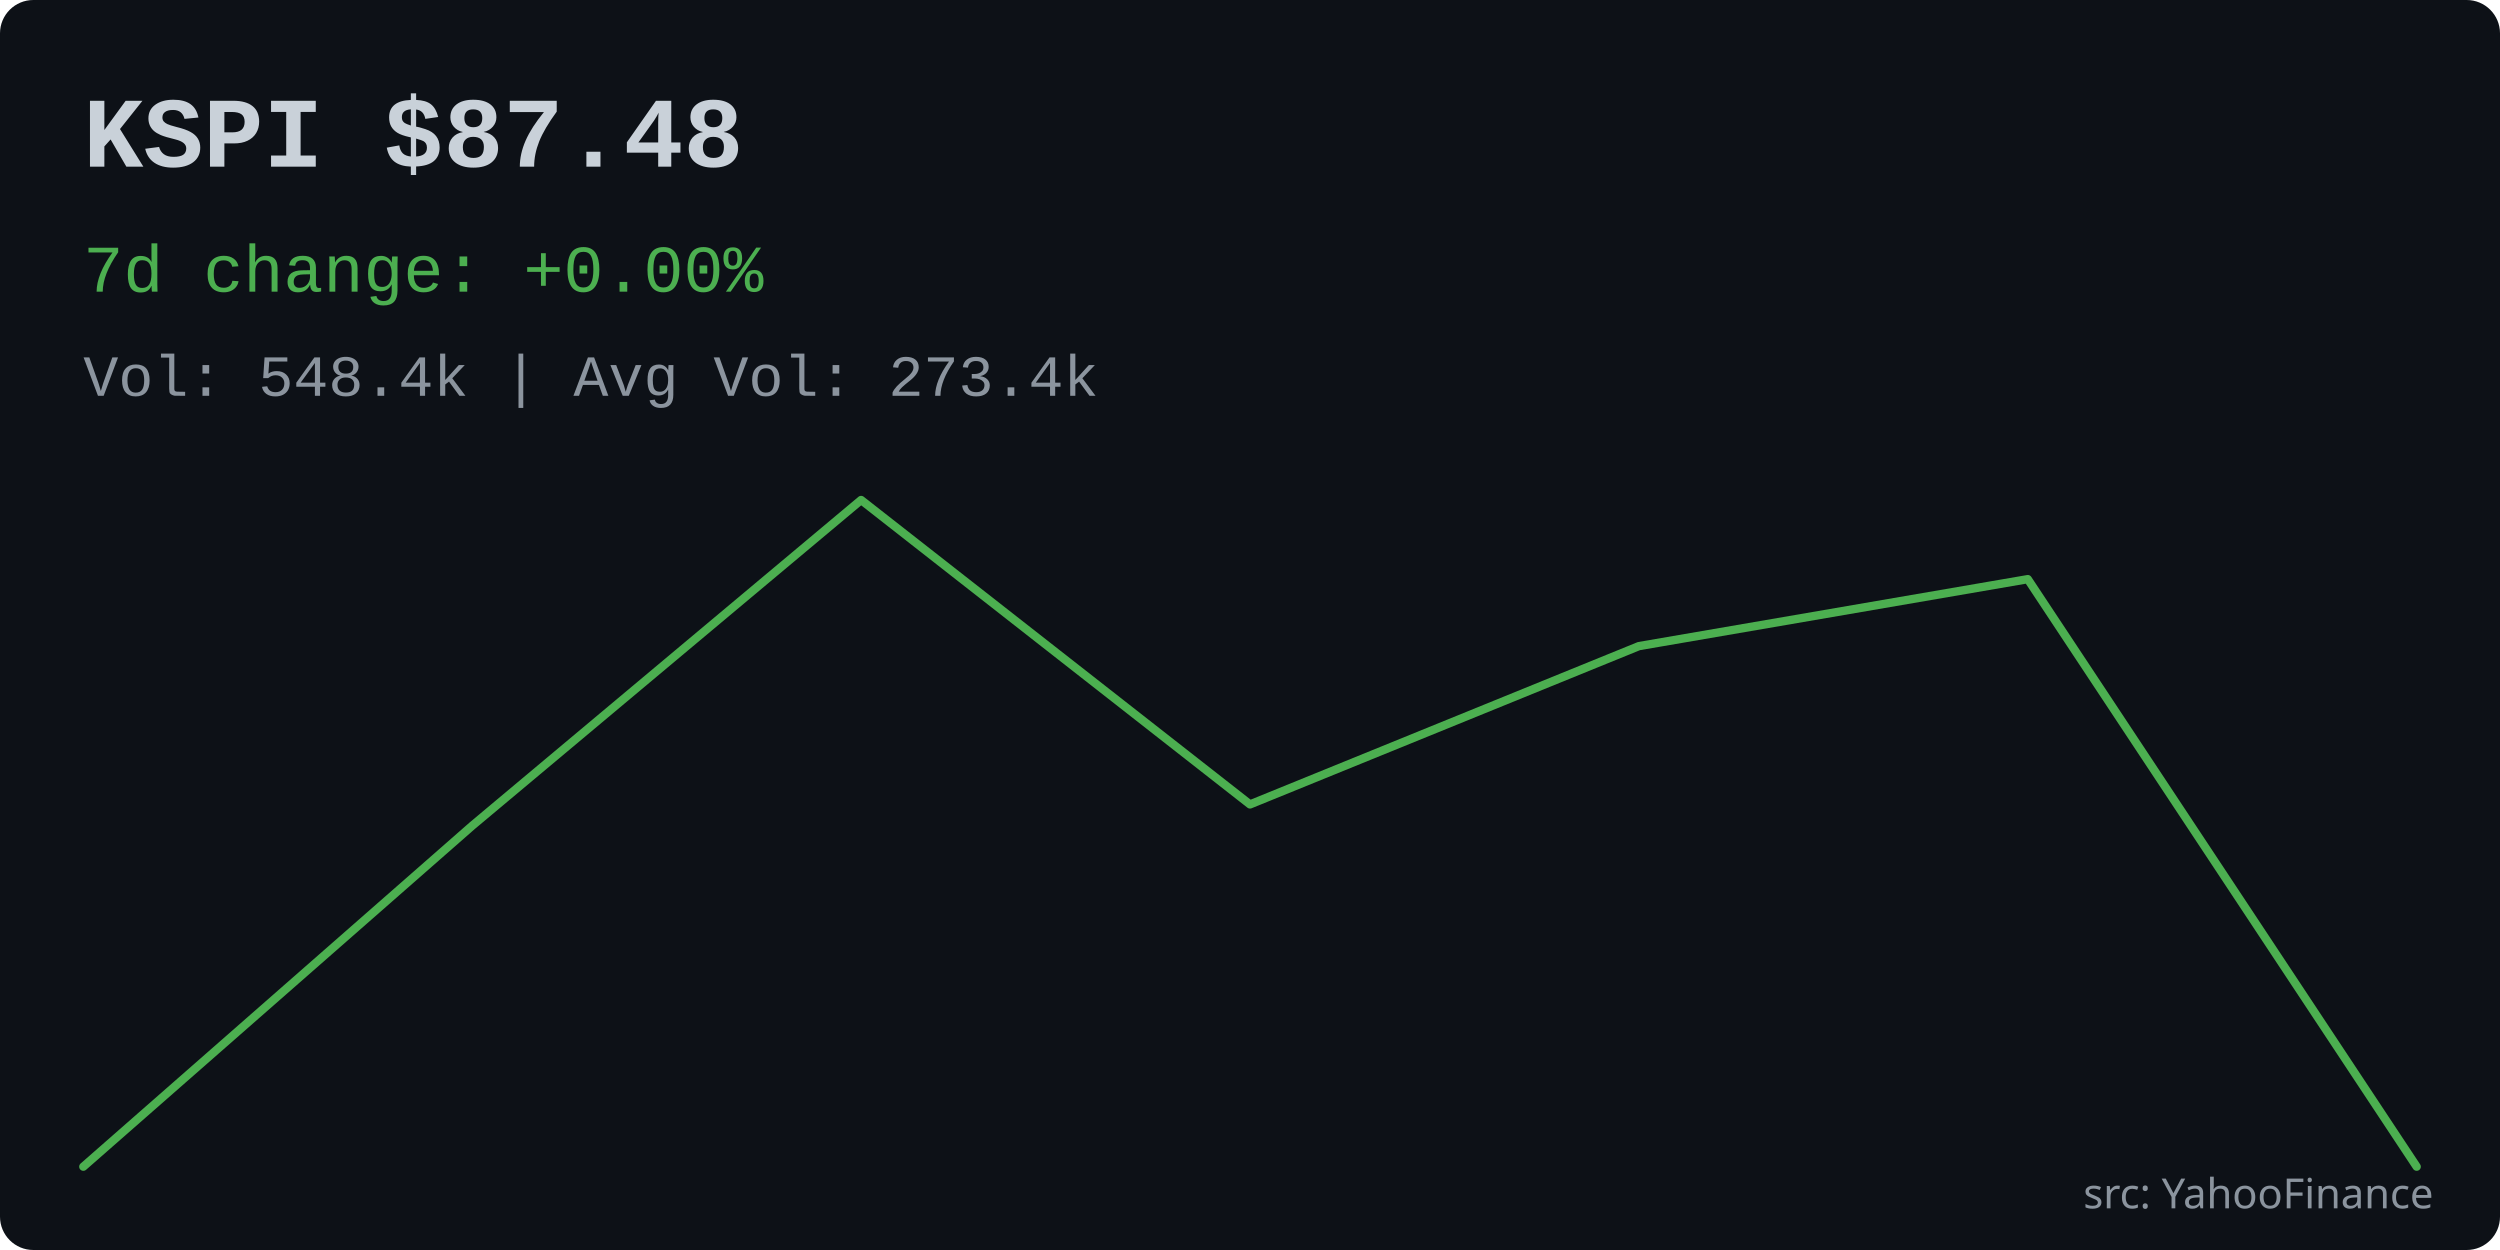
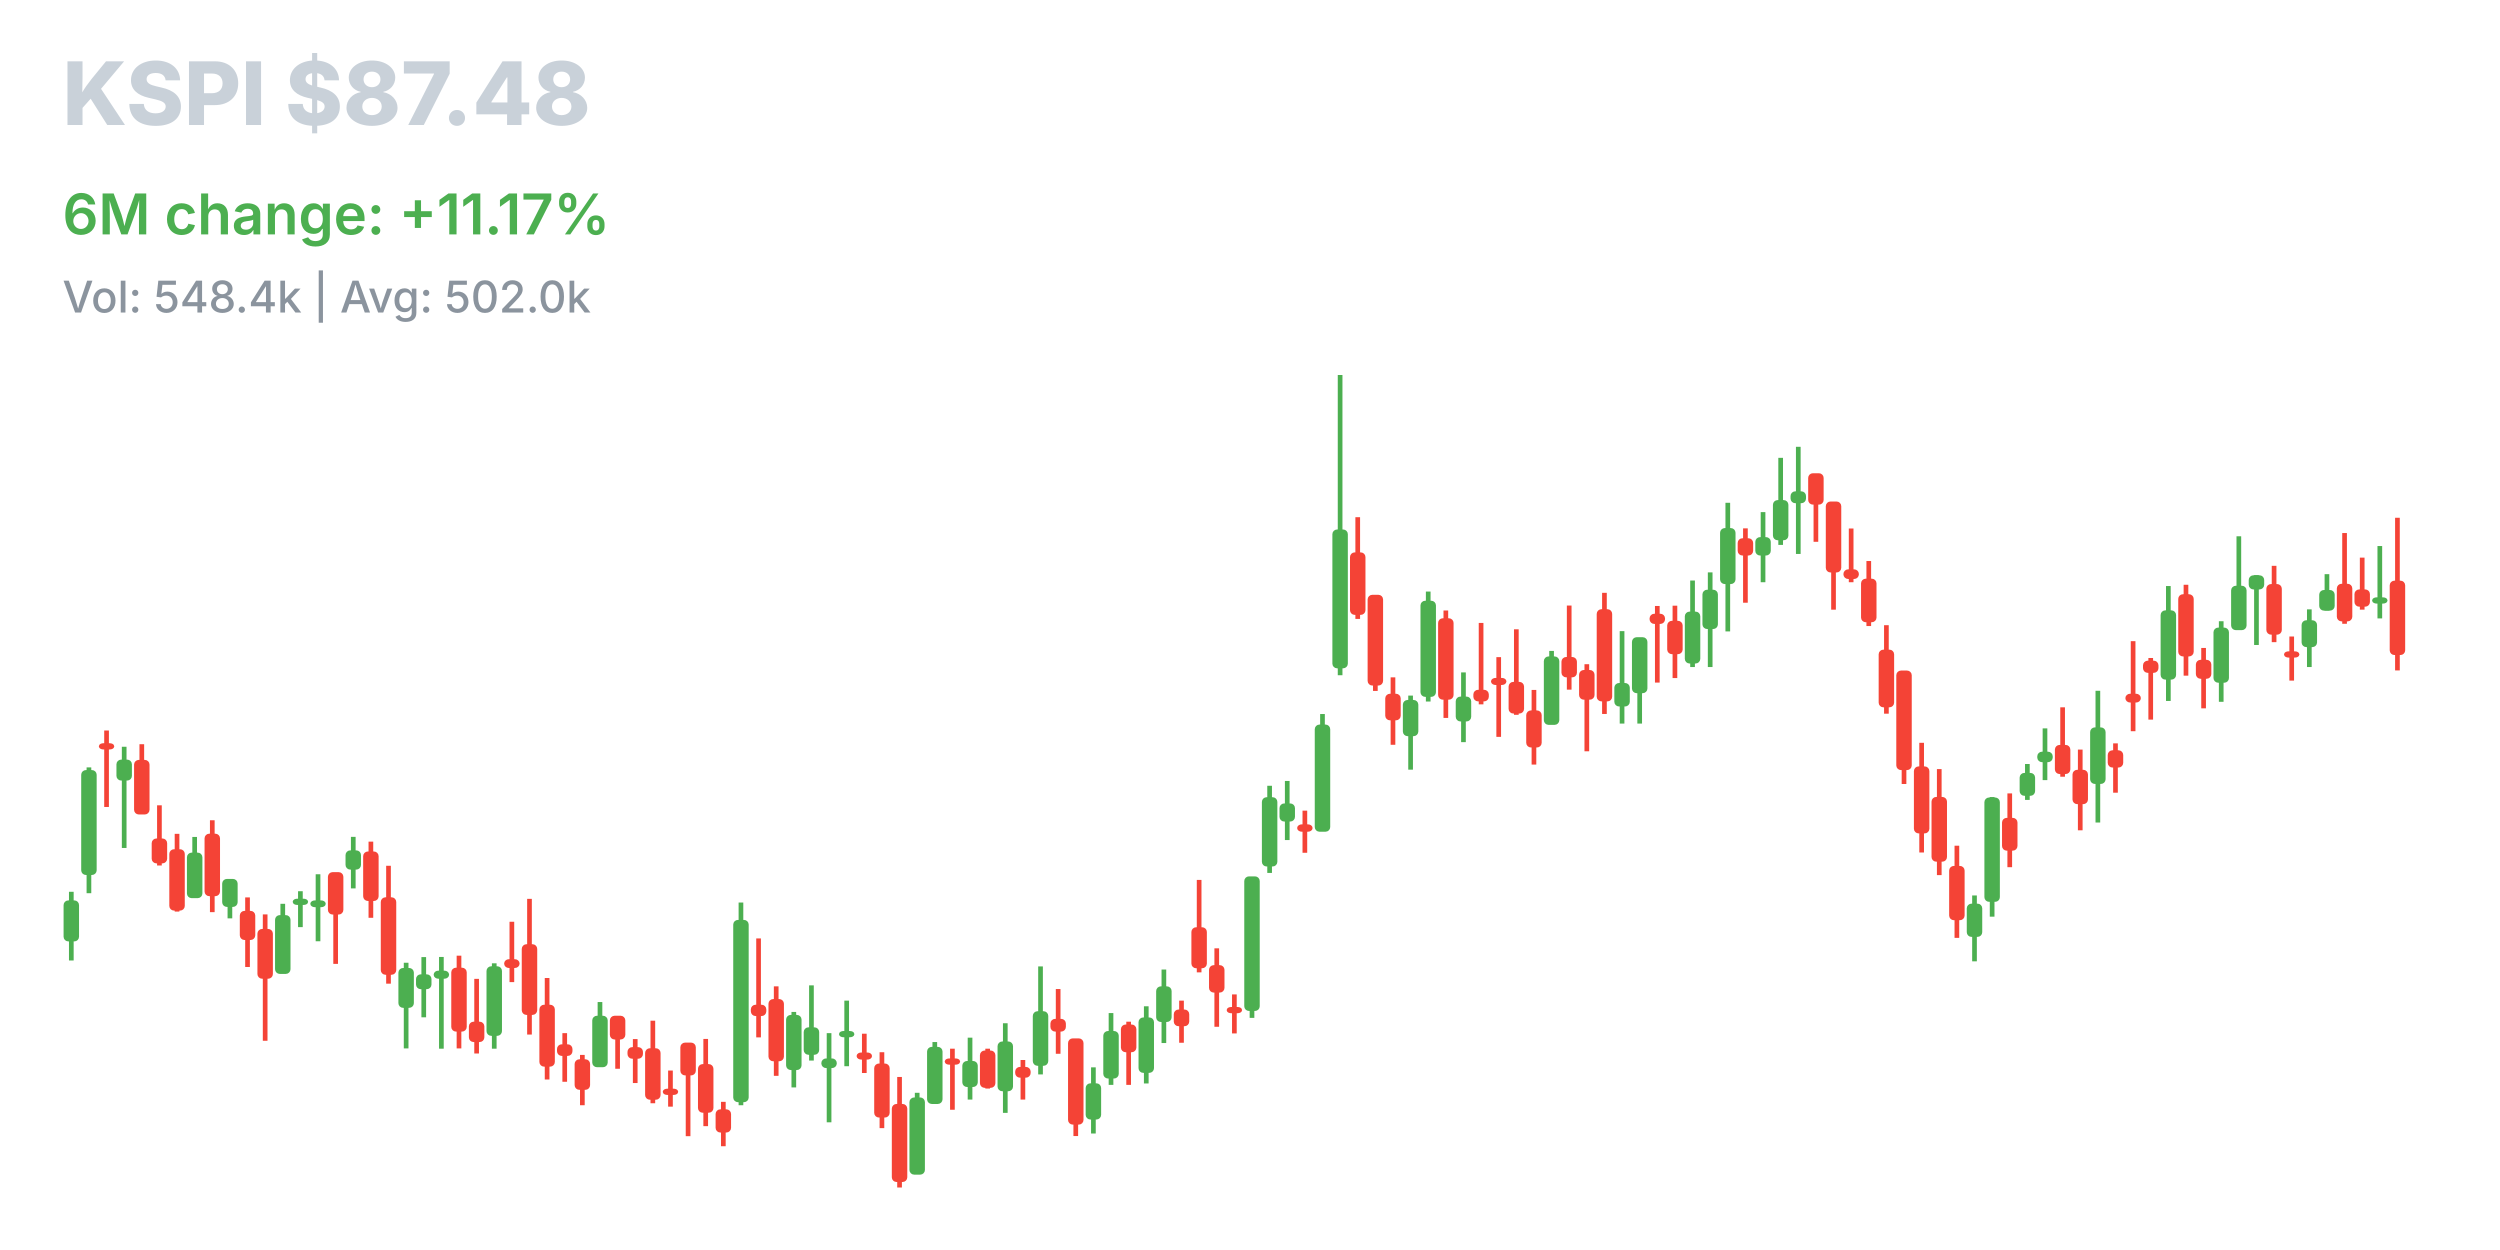
- <svg xmlns="http://www.w3.org/2000/svg" width="600" height="300" viewBox="0 0 600 300">
-   <rect width="600" height="300" fill="#0d1117" rx="8" />
-   <path d="M 20,280 L 113.333,198.174 L 206.667,120 L 300,193.06 L 393.333,155.068 L 486.667,138.995 L 580,280" fill="none" stroke="#4caf50" stroke-width="2" stroke-linecap="round" stroke-linejoin="round" />
-   <g fill="#c9d1d9" font-family="Courier New, monospace">
-     <text x="20" y="40" font-size="24" font-weight="bold">KSPI  $87.48</text>
-     <text x="20" y="70" font-size="16" fill="#4caf50">7d change: +0.00%</text>
-     <text x="20" y="95" font-size="14" fill="#8b949e">Vol: 548.4k | Avg Vol: 273.4k</text>
+ <svg xmlns="http://www.w3.org/2000/svg" width="800" height="400" viewBox="0 0 800 400">
+   <line x1="22.82" y1="285.372" x2="22.82" y2="307.356" stroke="#4caf50" stroke-width="1.5" />
+   <rect x="20.846" y="288.629" width="3.947" height="12.123" fill="#4caf50" stroke="#4caf50" stroke-width="1" rx="1" />
+   <line x1="28.459" y1="245.567" x2="28.459" y2="285.825" stroke="#4caf50" stroke-width="1.5" />
+   <rect x="26.485" y="246.924" width="3.947" height="32.568" fill="#4caf50" stroke="#4caf50" stroke-width="1" rx="1" />
+   <line x1="34.098" y1="233.761" x2="34.098" y2="258.232" stroke="#f44336" stroke-width="1.5" />
+   <rect x="32.124" y="238.33" width="3.947" height="1" fill="#f44336" stroke="#f44336" stroke-width="1" rx="1" />
+   <line x1="39.737" y1="238.963" x2="39.737" y2="271.35" stroke="#4caf50" stroke-width="1.5" />
+   <rect x="37.763" y="243.577" width="3.947" height="5.699" fill="#4caf50" stroke="#4caf50" stroke-width="1" rx="1" />
+   <line x1="45.376" y1="238.149" x2="45.376" y2="260.132" stroke="#f44336" stroke-width="1.5" />
+   <rect x="43.402" y="243.667" width="3.947" height="16.465" fill="#f44336" stroke="#f44336" stroke-width="1" rx="1" />
+   <line x1="51.015" y1="257.699" x2="51.015" y2="276.959" stroke="#f44336" stroke-width="1.5" />
+   <rect x="49.041" y="268.817" width="3.947" height="6.966" fill="#f44336" stroke="#f44336" stroke-width="1" rx="1" />
+   <line x1="56.654" y1="266.827" x2="56.654" y2="291.705" stroke="#f44336" stroke-width="1.5" />
+   <rect x="54.68" y="272.255" width="3.947" height="18.636" fill="#f44336" stroke="#f44336" stroke-width="1" rx="1" />
+   <line x1="62.293" y1="267.822" x2="62.293" y2="286.91" stroke="#4caf50" stroke-width="1.5" />
+   <rect x="60.32" y="273.34" width="3.947" height="13.57" fill="#4caf50" stroke="#4caf50" stroke-width="1" rx="1" />
+   <line x1="67.932" y1="262.484" x2="67.932" y2="291.886" stroke="#f44336" stroke-width="1.5" />
+   <rect x="65.959" y="267.279" width="3.947" height="18.998" fill="#f44336" stroke="#f44336" stroke-width="1" rx="1" />
+   <line x1="73.571" y1="281.573" x2="73.571" y2="293.876" stroke="#4caf50" stroke-width="1.5" />
+   <rect x="71.598" y="281.754" width="3.947" height="7.961" fill="#4caf50" stroke="#4caf50" stroke-width="1" rx="1" />
+   <line x1="79.211" y1="287.173" x2="79.211" y2="309.436" stroke="#f44336" stroke-width="1.5" />
+   <rect x="77.237" y="291.976" width="3.947" height="8.323" fill="#f44336" stroke="#f44336" stroke-width="1" rx="1" />
+   <line x1="84.85" y1="292.61" x2="84.85" y2="333.048" stroke="#f44336" stroke-width="1.5" />
+   <rect x="82.876" y="297.766" width="3.947" height="14.927" fill="#f44336" stroke="#f44336" stroke-width="1" rx="1" />
+   <line x1="90.489" y1="289.217" x2="90.489" y2="311.155" stroke="#4caf50" stroke-width="1.5" />
+   <rect x="88.515" y="293.333" width="3.947" height="17.822" fill="#4caf50" stroke="#4caf50" stroke-width="1" rx="1" />
+   <line x1="96.128" y1="285.191" x2="96.128" y2="296.681" stroke="#4caf50" stroke-width="1.5" />
+   <rect x="94.154" y="288.086" width="3.947" height="1" fill="#4caf50" stroke="#4caf50" stroke-width="1" rx="1" />
+   <line x1="101.767" y1="279.763" x2="101.767" y2="301.204" stroke="#4caf50" stroke-width="1.5" />
+   <rect x="99.793" y="288.629" width="3.947" height="1.176" fill="#4caf50" stroke="#4caf50" stroke-width="1" rx="1" />
+   <line x1="107.406" y1="279.582" x2="107.406" y2="308.441" stroke="#f44336" stroke-width="1.5" />
+   <rect x="105.432" y="279.582" width="3.947" height="12.575" fill="#f44336" stroke="#f44336" stroke-width="1" rx="1" />
+   <line x1="113.045" y1="267.795" x2="113.045" y2="284.287" stroke="#4caf50" stroke-width="1.5" />
+   <rect x="111.071" y="272.617" width="3.947" height="5.157" fill="#4caf50" stroke="#4caf50" stroke-width="1" rx="1" />
+   <line x1="118.684" y1="269.324" x2="118.684" y2="293.695" stroke="#f44336" stroke-width="1.5" />
+   <rect x="116.711" y="272.978" width="3.947" height="14.836" fill="#f44336" stroke="#f44336" stroke-width="1" rx="1" />
+   <line x1="124.323" y1="277.049" x2="124.323" y2="314.774" stroke="#f44336" stroke-width="1.5" />
+   <rect x="122.35" y="287.634" width="3.947" height="23.793" fill="#f44336" stroke="#f44336" stroke-width="1" rx="1" />
+   <line x1="129.962" y1="308.079" x2="129.962" y2="335.491" stroke="#4caf50" stroke-width="1.5" />
+   <rect x="127.989" y="310.25" width="3.947" height="11.761" fill="#4caf50" stroke="#4caf50" stroke-width="1" rx="1" />
+   <line x1="135.602" y1="306.27" x2="135.602" y2="325.539" stroke="#4caf50" stroke-width="1.5" />
+   <rect x="133.628" y="312.286" width="3.947" height="3.754" fill="#4caf50" stroke="#4caf50" stroke-width="1" rx="1" />
+   <line x1="141.241" y1="306.225" x2="141.241" y2="335.581" stroke="#4caf50" stroke-width="1.5" />
+   <rect x="139.267" y="311.11" width="3.947" height="1.583" fill="#4caf50" stroke="#4caf50" stroke-width="1" rx="1" />
+   <line x1="146.88" y1="305.818" x2="146.88" y2="335.491" stroke="#f44336" stroke-width="1.5" />
+   <rect x="144.906" y="310.16" width="3.947" height="19.45" fill="#f44336" stroke="#f44336" stroke-width="1" rx="1" />
+   <line x1="152.519" y1="313.236" x2="152.519" y2="337.119" stroke="#f44336" stroke-width="1.5" />
+   <rect x="150.545" y="327.439" width="3.947" height="5.518" fill="#f44336" stroke="#f44336" stroke-width="1" rx="1" />
+   <line x1="158.158" y1="308.26" x2="158.158" y2="335.581" stroke="#4caf50" stroke-width="1.5" />
+   <rect x="156.184" y="309.708" width="3.947" height="21.26" fill="#4caf50" stroke="#4caf50" stroke-width="1" rx="1" />
+   <line x1="163.797" y1="294.962" x2="163.797" y2="314.276" stroke="#f44336" stroke-width="1.5" />
+   <rect x="161.823" y="307.446" width="3.947" height="1.809" fill="#f44336" stroke="#f44336" stroke-width="1" rx="1" />
+   <line x1="169.436" y1="287.634" x2="169.436" y2="331.058" stroke="#f44336" stroke-width="1.5" />
+   <rect x="167.462" y="302.651" width="3.947" height="21.621" fill="#f44336" stroke="#f44336" stroke-width="1" rx="1" />
+   <line x1="175.075" y1="312.964" x2="175.075" y2="345.442" stroke="#f44336" stroke-width="1.5" />
+   <rect x="173.102" y="322.011" width="3.947" height="18.817" fill="#f44336" stroke="#f44336" stroke-width="1" rx="1" />
+   <line x1="180.714" y1="330.605" x2="180.714" y2="346.166" stroke="#f44336" stroke-width="1.5" />
+   <rect x="178.741" y="334.676" width="3.947" height="2.714" fill="#f44336" stroke="#f44336" stroke-width="1" rx="1" />
+   <line x1="186.353" y1="337.571" x2="186.353" y2="353.674" stroke="#f44336" stroke-width="1.5" />
+   <rect x="184.38" y="339.471" width="3.947" height="8.775" fill="#f44336" stroke="#f44336" stroke-width="1" rx="1" />
+   <line x1="191.992" y1="320.654" x2="191.992" y2="341.009" stroke="#4caf50" stroke-width="1.5" />
+   <rect x="190.019" y="325.539" width="3.947" height="15.47" fill="#4caf50" stroke="#4caf50" stroke-width="1" rx="1" />
+   <line x1="197.632" y1="325.358" x2="197.632" y2="342.004" stroke="#f44336" stroke-width="1.5" />
+   <rect x="195.658" y="325.539" width="3.947" height="6.604" fill="#f44336" stroke="#f44336" stroke-width="1" rx="1" />
+   <line x1="203.271" y1="332.505" x2="203.271" y2="346.573" stroke="#f44336" stroke-width="1.5" />
+   <rect x="201.297" y="335.581" width="3.947" height="2.714" fill="#f44336" stroke="#f44336" stroke-width="1" rx="1" />
+   <line x1="208.91" y1="326.625" x2="208.91" y2="353.041" stroke="#f44336" stroke-width="1.5" />
+   <rect x="206.936" y="335.943" width="3.947" height="15.47" fill="#f44336" stroke="#f44336" stroke-width="1" rx="1" />
+   <line x1="214.549" y1="342.574" x2="214.549" y2="354.127" stroke="#f44336" stroke-width="1.5" />
+   <rect x="212.575" y="348.88" width="3.947" height="1" fill="#f44336" stroke="#f44336" stroke-width="1" rx="1" />
+   <line x1="220.188" y1="334.134" x2="220.188" y2="363.58" stroke="#f44336" stroke-width="1.5" />
+   <rect x="218.214" y="334.134" width="3.947" height="9.499" fill="#f44336" stroke="#f44336" stroke-width="1" rx="1" />
+   <line x1="225.827" y1="332.46" x2="225.827" y2="360.369" stroke="#f44336" stroke-width="1.5" />
+   <rect x="223.853" y="341.009" width="3.947" height="14.565" fill="#f44336" stroke="#f44336" stroke-width="1" rx="1" />
+   <line x1="231.466" y1="352.589" x2="231.466" y2="366.792" stroke="#f44336" stroke-width="1.5" />
+   <rect x="229.492" y="355.484" width="3.947" height="6.423" fill="#f44336" stroke="#f44336" stroke-width="1" rx="1" />
+   <line x1="237.105" y1="288.81" x2="237.105" y2="353.674" stroke="#4caf50" stroke-width="1.5" />
+   <rect x="235.132" y="294.871" width="3.947" height="57.328" fill="#4caf50" stroke="#4caf50" stroke-width="1" rx="1" />
+   <line x1="242.744" y1="300.299" x2="242.744" y2="331.962" stroke="#f44336" stroke-width="1.5" />
+   <rect x="240.771" y="322.011" width="3.947" height="2.624" fill="#f44336" stroke="#f44336" stroke-width="1" rx="1" />
+   <line x1="248.383" y1="315.633" x2="248.383" y2="344.266" stroke="#f44336" stroke-width="1.5" />
+   <rect x="246.41" y="320.202" width="3.947" height="18.907" fill="#f44336" stroke="#f44336" stroke-width="1" rx="1" />
+   <line x1="254.023" y1="323.82" x2="254.023" y2="347.975" stroke="#4caf50" stroke-width="1.5" />
+   <rect x="252.049" y="325.268" width="3.947" height="16.646" fill="#4caf50" stroke="#4caf50" stroke-width="1" rx="1" />
+   <line x1="259.662" y1="315.317" x2="259.662" y2="339.381" stroke="#4caf50" stroke-width="1.5" />
+   <rect x="257.688" y="329.248" width="3.947" height="7.78" fill="#4caf50" stroke="#4caf50" stroke-width="1" rx="1" />
+   <line x1="265.301" y1="330.605" x2="265.301" y2="359.138" stroke="#4caf50" stroke-width="1.5" />
+   <rect x="263.327" y="339.2" width="3.947" height="2.081" fill="#4caf50" stroke="#4caf50" stroke-width="1" rx="1" />
+   <line x1="270.94" y1="320.202" x2="270.94" y2="341.19" stroke="#4caf50" stroke-width="1.5" />
+   <rect x="268.966" y="330.424" width="3.947" height="1" fill="#4caf50" stroke="#4caf50" stroke-width="1" rx="1" />
+   <line x1="276.579" y1="330.786" x2="276.579" y2="343.361" stroke="#f44336" stroke-width="1.5" />
+   <rect x="274.605" y="337.3" width="3.947" height="1.267" fill="#f44336" stroke="#f44336" stroke-width="1" rx="1" />
+   <line x1="282.218" y1="336.712" x2="282.218" y2="361.002" stroke="#f44336" stroke-width="1.5" />
+   <rect x="280.244" y="340.828" width="3.947" height="16.284" fill="#f44336" stroke="#f44336" stroke-width="1" rx="1" />
+   <line x1="287.857" y1="344.628" x2="287.857" y2="380" stroke="#f44336" stroke-width="1.5" />
+   <rect x="285.883" y="353.765" width="3.947" height="23.974" fill="#f44336" stroke="#f44336" stroke-width="1" rx="1" />
+   <line x1="293.496" y1="349.694" x2="293.496" y2="375.386" stroke="#4caf50" stroke-width="1.5" />
+   <rect x="291.523" y="351.684" width="3.947" height="23.702" fill="#4caf50" stroke="#4caf50" stroke-width="1" rx="1" />
+   <line x1="299.135" y1="333.455" x2="299.135" y2="352.77" stroke="#4caf50" stroke-width="1.5" />
+   <rect x="297.162" y="335.491" width="3.947" height="17.279" fill="#4caf50" stroke="#4caf50" stroke-width="1" rx="1" />
+   <line x1="304.774" y1="335.581" x2="304.774" y2="355.122" stroke="#f44336" stroke-width="1.5" />
+   <rect x="302.801" y="339.2" width="3.947" height="1" fill="#f44336" stroke="#f44336" stroke-width="1" rx="1" />
+   <line x1="310.414" y1="332.053" x2="310.414" y2="351.865" stroke="#4caf50" stroke-width="1.5" />
+   <rect x="308.44" y="340.014" width="3.947" height="7.328" fill="#4caf50" stroke="#4caf50" stroke-width="1" rx="1" />
+   <line x1="316.053" y1="335.581" x2="316.053" y2="348.337" stroke="#f44336" stroke-width="1.5" />
+   <rect x="314.079" y="336.667" width="3.947" height="10.946" fill="#f44336" stroke="#f44336" stroke-width="1" rx="1" />
+   <line x1="321.692" y1="327.439" x2="321.692" y2="356.117" stroke="#4caf50" stroke-width="1.5" />
+   <rect x="319.718" y="333.772" width="3.947" height="14.927" fill="#4caf50" stroke="#4caf50" stroke-width="1" rx="1" />
+   <line x1="327.331" y1="339.2" x2="327.331" y2="351.865" stroke="#f44336" stroke-width="1.5" />
+   <rect x="325.357" y="341.914" width="3.947" height="2.443" fill="#f44336" stroke="#f44336" stroke-width="1" rx="1" />
+   <line x1="332.97" y1="309.255" x2="332.97" y2="343.814" stroke="#4caf50" stroke-width="1.5" />
+   <rect x="330.996" y="324.092" width="3.947" height="16.465" fill="#4caf50" stroke="#4caf50" stroke-width="1" rx="1" />
+   <line x1="338.609" y1="316.493" x2="338.609" y2="337.209" stroke="#f44336" stroke-width="1.5" />
+   <rect x="336.635" y="326.534" width="3.947" height="3.076" fill="#f44336" stroke="#f44336" stroke-width="1" rx="1" />
+   <line x1="344.248" y1="332.777" x2="344.248" y2="363.535" stroke="#f44336" stroke-width="1.5" />
+   <rect x="342.274" y="332.777" width="3.947" height="26.597" fill="#f44336" stroke="#f44336" stroke-width="1" rx="1" />
+   <line x1="349.887" y1="341.552" x2="349.887" y2="362.721" stroke="#4caf50" stroke-width="1.5" />
+   <rect x="347.914" y="347.161" width="3.947" height="10.585" fill="#4caf50" stroke="#4caf50" stroke-width="1" rx="1" />
+   <line x1="355.526" y1="324.182" x2="355.526" y2="347.161" stroke="#4caf50" stroke-width="1.5" />
+   <rect x="353.553" y="330.424" width="3.947" height="14.203" fill="#4caf50" stroke="#4caf50" stroke-width="1" rx="1" />
+   <line x1="361.165" y1="326.942" x2="361.165" y2="347.161" stroke="#f44336" stroke-width="1.5" />
+   <rect x="359.192" y="328.344" width="3.947" height="7.871" fill="#f44336" stroke="#f44336" stroke-width="1" rx="1" />
+   <line x1="366.805" y1="322.011" x2="366.805" y2="346.708" stroke="#4caf50" stroke-width="1.5" />
+   <rect x="364.831" y="326.082" width="3.947" height="16.736" fill="#4caf50" stroke="#4caf50" stroke-width="1" rx="1" />
+   <line x1="372.444" y1="310.25" x2="372.444" y2="333.772" stroke="#4caf50" stroke-width="1.5" />
+   <rect x="370.47" y="316.131" width="3.947" height="10.404" fill="#4caf50" stroke="#4caf50" stroke-width="1" rx="1" />
+   <line x1="378.083" y1="320.202" x2="378.083" y2="333.681" stroke="#f44336" stroke-width="1.5" />
+   <rect x="376.109" y="323.549" width="3.947" height="4.342" fill="#f44336" stroke="#f44336" stroke-width="1" rx="1" />
+   <line x1="383.722" y1="281.573" x2="383.722" y2="311.155" stroke="#f44336" stroke-width="1.5" />
+   <rect x="381.748" y="297.223" width="3.947" height="12.122" fill="#f44336" stroke="#f44336" stroke-width="1" rx="1" />
+   <line x1="389.361" y1="303.466" x2="389.361" y2="328.57" stroke="#f44336" stroke-width="1.5" />
+   <rect x="387.387" y="309.346" width="3.947" height="7.78" fill="#f44336" stroke="#f44336" stroke-width="1" rx="1" />
+   <line x1="395" y1="318.212" x2="395" y2="330.696" stroke="#f44336" stroke-width="1.5" />
+   <rect x="393.026" y="322.735" width="3.947" height="1" fill="#f44336" stroke="#f44336" stroke-width="1" rx="1" />
+   <line x1="400.639" y1="280.668" x2="400.639" y2="325.72" stroke="#4caf50" stroke-width="1.5" />
+   <rect x="398.665" y="280.939" width="3.947" height="42.067" fill="#4caf50" stroke="#4caf50" stroke-width="1" rx="1" />
+   <line x1="406.278" y1="251.447" x2="406.278" y2="279.338" stroke="#4caf50" stroke-width="1.5" />
+   <rect x="404.305" y="255.609" width="3.947" height="21.169" fill="#4caf50" stroke="#4caf50" stroke-width="1" rx="1" />
+   <line x1="411.917" y1="249.91" x2="411.917" y2="268.817" stroke="#4caf50" stroke-width="1.5" />
+   <rect x="409.944" y="257.599" width="3.947" height="4.795" fill="#4caf50" stroke="#4caf50" stroke-width="1" rx="1" />
+   <line x1="417.556" y1="259.408" x2="417.556" y2="272.888" stroke="#f44336" stroke-width="1.5" />
+   <rect x="415.583" y="264.294" width="3.947" height="1.357" fill="#f44336" stroke="#f44336" stroke-width="1" rx="1" />
+   <line x1="423.195" y1="228.487" x2="423.195" y2="265.651" stroke="#4caf50" stroke-width="1.5" />
+   <rect x="421.222" y="232.359" width="3.947" height="33.292" fill="#4caf50" stroke="#4caf50" stroke-width="1" rx="1" />
+   <line x1="428.835" y1="120" x2="428.835" y2="216.075" stroke="#4caf50" stroke-width="1.5" />
+   <rect x="426.861" y="169.937" width="3.947" height="43.424" fill="#4caf50" stroke="#4caf50" stroke-width="1" rx="1" />
+   <line x1="434.474" y1="165.505" x2="434.474" y2="198.054" stroke="#f44336" stroke-width="1.5" />
+   <rect x="432.5" y="177.265" width="3.947" height="18.998" fill="#f44336" stroke="#f44336" stroke-width="1" rx="1" />
+   <line x1="440.113" y1="190.835" x2="440.113" y2="221.096" stroke="#f44336" stroke-width="1.5" />
+   <rect x="438.139" y="190.835" width="3.947" height="28.045" fill="#f44336" stroke="#f44336" stroke-width="1" rx="1" />
+   <line x1="445.752" y1="216.754" x2="445.752" y2="238.33" stroke="#f44336" stroke-width="1.5" />
+   <rect x="443.778" y="222.498" width="3.947" height="7.509" fill="#f44336" stroke="#f44336" stroke-width="1" rx="1" />
+   <line x1="451.391" y1="222.589" x2="451.391" y2="246.291" stroke="#4caf50" stroke-width="1.5" />
+   <rect x="449.417" y="224.489" width="3.947" height="10.585" fill="#4caf50" stroke="#4caf50" stroke-width="1" rx="1" />
+   <line x1="457.03" y1="189.297" x2="457.03" y2="224.489" stroke="#4caf50" stroke-width="1.5" />
+   <rect x="455.056" y="192.735" width="3.947" height="29.763" fill="#4caf50" stroke="#4caf50" stroke-width="1" rx="1" />
+   <line x1="462.669" y1="195.358" x2="462.669" y2="229.736" stroke="#f44336" stroke-width="1.5" />
+   <rect x="460.695" y="198.344" width="3.947" height="25.059" fill="#f44336" stroke="#f44336" stroke-width="1" rx="1" />
+   <line x1="468.308" y1="215.171" x2="468.308" y2="237.488" stroke="#4caf50" stroke-width="1.5" />
+   <rect x="466.335" y="223.403" width="3.947" height="6.966" fill="#4caf50" stroke="#4caf50" stroke-width="1" rx="1" />
+   <line x1="473.947" y1="199.339" x2="473.947" y2="225.393" stroke="#f44336" stroke-width="1.5" />
+   <rect x="471.974" y="221.232" width="3.947" height="2.714" fill="#f44336" stroke="#f44336" stroke-width="1" rx="1" />
+   <line x1="479.586" y1="210.285" x2="479.586" y2="235.797" stroke="#f44336" stroke-width="1.5" />
+   <rect x="477.613" y="217.432" width="3.947" height="1.267" fill="#f44336" stroke="#f44336" stroke-width="1" rx="1" />
+   <line x1="485.226" y1="201.374" x2="485.226" y2="228.74" stroke="#f44336" stroke-width="1.5" />
+   <rect x="483.252" y="218.699" width="3.947" height="9.137" fill="#f44336" stroke="#f44336" stroke-width="1" rx="1" />
+   <line x1="490.865" y1="220.779" x2="490.865" y2="244.662" stroke="#f44336" stroke-width="1.5" />
+   <rect x="488.891" y="227.836" width="3.947" height="10.856" fill="#f44336" stroke="#f44336" stroke-width="1" rx="1" />
+   <line x1="496.504" y1="208.295" x2="496.504" y2="231.545" stroke="#4caf50" stroke-width="1.5" />
+   <rect x="494.53" y="210.557" width="3.947" height="20.898" fill="#4caf50" stroke="#4caf50" stroke-width="1" rx="1" />
+   <line x1="502.143" y1="193.775" x2="502.143" y2="220.689" stroke="#f44336" stroke-width="1.5" />
+   <rect x="500.169" y="210.738" width="3.947" height="5.518" fill="#f44336" stroke="#f44336" stroke-width="1" rx="1" />
+   <line x1="507.782" y1="212.547" x2="507.782" y2="240.411" stroke="#f44336" stroke-width="1.5" />
+   <rect x="505.808" y="214.899" width="3.947" height="8.504" fill="#f44336" stroke="#f44336" stroke-width="1" rx="1" />
+   <line x1="513.421" y1="189.704" x2="513.421" y2="228.469" stroke="#f44336" stroke-width="1.5" />
+   <rect x="511.447" y="195.449" width="3.947" height="28.497" fill="#f44336" stroke="#f44336" stroke-width="1" rx="1" />
+   <line x1="519.06" y1="201.962" x2="519.06" y2="231.545" stroke="#4caf50" stroke-width="1.5" />
+   <rect x="517.086" y="219.061" width="3.947" height="6.514" fill="#4caf50" stroke="#4caf50" stroke-width="1" rx="1" />
+   <line x1="524.699" y1="204.315" x2="524.699" y2="231.545" stroke="#4caf50" stroke-width="1.5" />
+   <rect x="522.726" y="204.405" width="3.947" height="16.917" fill="#4caf50" stroke="#4caf50" stroke-width="1" rx="1" />
+   <line x1="530.338" y1="193.911" x2="530.338" y2="218.427" stroke="#f44336" stroke-width="1.5" />
+   <rect x="528.365" y="196.896" width="3.947" height="2.262" fill="#f44336" stroke="#f44336" stroke-width="1" rx="1" />
+   <line x1="535.977" y1="193.82" x2="535.977" y2="216.98" stroke="#f44336" stroke-width="1.5" />
+   <rect x="534.004" y="199.158" width="3.947" height="9.68" fill="#f44336" stroke="#f44336" stroke-width="1" rx="1" />
+   <line x1="541.617" y1="185.769" x2="541.617" y2="213.452" stroke="#4caf50" stroke-width="1.5" />
+   <rect x="539.643" y="196.218" width="3.947" height="15.605" fill="#4caf50" stroke="#4caf50" stroke-width="1" rx="1" />
+   <line x1="547.256" y1="183.164" x2="547.256" y2="213.452" stroke="#4caf50" stroke-width="1.5" />
+   <rect x="545.282" y="189.207" width="3.947" height="11.58" fill="#4caf50" stroke="#4caf50" stroke-width="1" rx="1" />
+   <line x1="552.895" y1="160.891" x2="552.895" y2="202.053" stroke="#4caf50" stroke-width="1.5" />
+   <rect x="550.921" y="169.485" width="3.947" height="16.917" fill="#4caf50" stroke="#4caf50" stroke-width="1" rx="1" />
+   <line x1="558.534" y1="169.078" x2="558.534" y2="192.871" stroke="#f44336" stroke-width="1.5" />
+   <rect x="556.56" y="172.742" width="3.947" height="4.523" fill="#f44336" stroke="#f44336" stroke-width="1" rx="1" />
+   <line x1="564.173" y1="163.876" x2="564.173" y2="186.312" stroke="#4caf50" stroke-width="1.5" />
+   <rect x="562.199" y="172.38" width="3.947" height="4.885" fill="#4caf50" stroke="#4caf50" stroke-width="1" rx="1" />
+   <line x1="569.812" y1="146.507" x2="569.812" y2="174.37" stroke="#4caf50" stroke-width="1.5" />
+   <rect x="567.838" y="160.529" width="3.947" height="11.851" fill="#4caf50" stroke="#4caf50" stroke-width="1" rx="1" />
+   <line x1="575.451" y1="142.978" x2="575.451" y2="177.265" stroke="#4caf50" stroke-width="1.5" />
+   <rect x="573.477" y="157.724" width="3.947" height="2.805" fill="#4caf50" stroke="#4caf50" stroke-width="1" rx="1" />
+   <line x1="581.09" y1="151.935" x2="581.09" y2="173.375" stroke="#f44336" stroke-width="1.5" />
+   <rect x="579.117" y="151.935" width="3.947" height="9.047" fill="#f44336" stroke="#f44336" stroke-width="1" rx="1" />
+   <line x1="586.729" y1="160.981" x2="586.729" y2="195.096" stroke="#f44336" stroke-width="1.5" />
+   <rect x="584.756" y="160.981" width="3.947" height="21.712" fill="#f44336" stroke="#f44336" stroke-width="1" rx="1" />
+   <line x1="592.368" y1="169.123" x2="592.368" y2="186.312" stroke="#f44336" stroke-width="1.5" />
+   <rect x="590.395" y="182.693" width="3.947" height="2.081" fill="#f44336" stroke="#f44336" stroke-width="1" rx="1" />
+   <line x1="598.008" y1="179.527" x2="598.008" y2="200.334" stroke="#f44336" stroke-width="1.5" />
+   <rect x="596.034" y="185.679" width="3.947" height="12.937" fill="#f44336" stroke="#f44336" stroke-width="1" rx="1" />
+   <line x1="603.647" y1="200.063" x2="603.647" y2="228.379" stroke="#f44336" stroke-width="1.5" />
+   <rect x="601.673" y="208.386" width="3.947" height="17.46" fill="#f44336" stroke="#f44336" stroke-width="1" rx="1" />
+   <line x1="609.286" y1="215.08" x2="609.286" y2="250.878" stroke="#f44336" stroke-width="1.5" />
+   <rect x="607.312" y="215.08" width="3.947" height="30.849" fill="#f44336" stroke="#f44336" stroke-width="1" rx="1" />
+   <line x1="614.925" y1="237.697" x2="614.925" y2="272.797" stroke="#f44336" stroke-width="1.5" />
+   <rect x="612.951" y="245.748" width="3.947" height="20.445" fill="#f44336" stroke="#f44336" stroke-width="1" rx="1" />
+   <line x1="620.564" y1="246.11" x2="620.564" y2="280.035" stroke="#f44336" stroke-width="1.5" />
+   <rect x="618.59" y="255.518" width="3.947" height="19.722" fill="#f44336" stroke="#f44336" stroke-width="1" rx="1" />
+   <line x1="626.203" y1="270.626" x2="626.203" y2="300.118" stroke="#f44336" stroke-width="1.5" />
+   <rect x="624.229" y="277.592" width="3.947" height="16.374" fill="#f44336" stroke="#f44336" stroke-width="1" rx="1" />
+   <line x1="631.842" y1="286.548" x2="631.842" y2="307.627" stroke="#4caf50" stroke-width="1.5" />
+   <rect x="629.868" y="289.669" width="3.947" height="9.635" fill="#4caf50" stroke="#4caf50" stroke-width="1" rx="1" />
+   <line x1="637.481" y1="255.066" x2="637.481" y2="293.333" stroke="#4caf50" stroke-width="1.5" />
+   <rect x="635.508" y="255.699" width="3.947" height="32.387" fill="#4caf50" stroke="#4caf50" stroke-width="1" rx="1" />
+   <line x1="643.12" y1="253.89" x2="643.12" y2="277.502" stroke="#f44336" stroke-width="1.5" />
+   <rect x="641.147" y="262.213" width="3.947" height="9.499" fill="#f44336" stroke="#f44336" stroke-width="1" rx="1" />
+   <line x1="648.759" y1="244.482" x2="648.759" y2="255.971" stroke="#4caf50" stroke-width="1.5" />
+   <rect x="646.786" y="247.829" width="3.947" height="6.333" fill="#4caf50" stroke="#4caf50" stroke-width="1" rx="1" />
+   <line x1="654.398" y1="233.083" x2="654.398" y2="249.638" stroke="#4caf50" stroke-width="1.5" />
+   <rect x="652.425" y="241.044" width="3.947" height="2.352" fill="#4caf50" stroke="#4caf50" stroke-width="1" rx="1" />
+   <line x1="660.038" y1="226.343" x2="660.038" y2="248.553" stroke="#f44336" stroke-width="1.5" />
+   <rect x="658.064" y="238.873" width="3.947" height="8.323" fill="#f44336" stroke="#f44336" stroke-width="1" rx="1" />
+   <line x1="665.677" y1="239.868" x2="665.677" y2="265.696" stroke="#f44336" stroke-width="1.5" />
+   <rect x="663.703" y="246.834" width="3.947" height="9.996" fill="#f44336" stroke="#f44336" stroke-width="1" rx="1" />
+   <line x1="671.316" y1="221.051" x2="671.316" y2="263.208" stroke="#4caf50" stroke-width="1.5" />
+   <rect x="669.342" y="233.264" width="3.947" height="17.098" fill="#4caf50" stroke="#4caf50" stroke-width="1" rx="1" />
+   <line x1="676.955" y1="237.877" x2="676.955" y2="253.664" stroke="#f44336" stroke-width="1.5" />
+   <rect x="674.981" y="240.592" width="3.947" height="4.523" fill="#f44336" stroke="#f44336" stroke-width="1" rx="1" />
+   <line x1="682.594" y1="205.174" x2="682.594" y2="233.987" stroke="#f44336" stroke-width="1.5" />
+   <rect x="680.62" y="222.498" width="3.947" height="1.809" fill="#f44336" stroke="#f44336" stroke-width="1" rx="1" />
+   <line x1="688.233" y1="210.557" x2="688.233" y2="230.278" stroke="#f44336" stroke-width="1.5" />
+   <rect x="686.259" y="211.914" width="3.947" height="2.895" fill="#f44336" stroke="#f44336" stroke-width="1" rx="1" />
+   <line x1="693.872" y1="187.533" x2="693.872" y2="224.308" stroke="#4caf50" stroke-width="1.5" />
+   <rect x="691.898" y="195.811" width="3.947" height="21.169" fill="#4caf50" stroke="#4caf50" stroke-width="1" rx="1" />
+   <line x1="699.511" y1="187.126" x2="699.511" y2="216.211" stroke="#f44336" stroke-width="1.5" />
+   <rect x="697.538" y="190.654" width="3.947" height="18.907" fill="#f44336" stroke="#f44336" stroke-width="1" rx="1" />
+   <line x1="705.15" y1="207.345" x2="705.15" y2="226.669" stroke="#f44336" stroke-width="1.5" />
+   <rect x="703.177" y="211.642" width="3.947" height="5.066" fill="#f44336" stroke="#f44336" stroke-width="1" rx="1" />
+   <line x1="710.789" y1="198.796" x2="710.789" y2="224.579" stroke="#4caf50" stroke-width="1.5" />
+   <rect x="708.816" y="201.329" width="3.947" height="16.646" fill="#4caf50" stroke="#4caf50" stroke-width="1" rx="1" />
+   <line x1="716.429" y1="171.611" x2="716.429" y2="201.148" stroke="#4caf50" stroke-width="1.5" />
+   <rect x="714.455" y="187.94" width="3.947" height="13.208" fill="#4caf50" stroke="#4caf50" stroke-width="1" rx="1" />
+   <line x1="722.068" y1="184.05" x2="722.068" y2="206.395" stroke="#4caf50" stroke-width="1.5" />
+   <rect x="720.094" y="184.593" width="3.947" height="3.528" fill="#4caf50" stroke="#4caf50" stroke-width="1" rx="1" />
+   <line x1="727.707" y1="181.065" x2="727.707" y2="205.491" stroke="#f44336" stroke-width="1.5" />
+   <rect x="725.733" y="187.397" width="3.947" height="15.198" fill="#f44336" stroke="#f44336" stroke-width="1" rx="1" />
+   <line x1="733.346" y1="203.681" x2="733.346" y2="217.794" stroke="#f44336" stroke-width="1.5" />
+   <rect x="731.372" y="208.928" width="3.947" height="1" fill="#f44336" stroke="#f44336" stroke-width="1" rx="1" />
+   <line x1="738.985" y1="194.997" x2="738.985" y2="213.452" stroke="#4caf50" stroke-width="1.5" />
+   <rect x="737.011" y="198.977" width="3.947" height="7.599" fill="#4caf50" stroke="#4caf50" stroke-width="1" rx="1" />
+   <line x1="744.624" y1="183.733" x2="744.624" y2="195.358" stroke="#4caf50" stroke-width="1.5" />
+   <rect x="742.65" y="189.297" width="3.947" height="5.609" fill="#4caf50" stroke="#4caf50" stroke-width="1" rx="1" />
+   <line x1="750.263" y1="170.571" x2="750.263" y2="199.61" stroke="#f44336" stroke-width="1.5" />
+   <rect x="748.289" y="187.307" width="3.947" height="11.037" fill="#f44336" stroke="#f44336" stroke-width="1" rx="1" />
+   <line x1="755.902" y1="178.441" x2="755.902" y2="195.087" stroke="#f44336" stroke-width="1.5" />
+   <rect x="753.929" y="189.116" width="3.947" height="4.523" fill="#f44336" stroke="#f44336" stroke-width="1" rx="1" />
+   <line x1="761.541" y1="174.732" x2="761.541" y2="197.891" stroke="#4caf50" stroke-width="1.5" />
+   <rect x="759.568" y="191.649" width="3.947" height="1" fill="#4caf50" stroke="#4caf50" stroke-width="1" rx="1" />
+   <line x1="767.18" y1="165.685" x2="767.18" y2="214.537" stroke="#f44336" stroke-width="1.5" />
+   <rect x="765.207" y="186.312" width="3.947" height="22.797" fill="#f44336" stroke="#f44336" stroke-width="1" rx="1" />
+   <g fill="#c9d1d9" font-family="Inter, -apple-system, BlinkMacSystemFont, 'Segoe UI', Roboto, Helvetica, Arial, sans-serif">
+     <text x="20" y="40" font-size="28" font-weight="800">KSPI  $87.48</text>
+     <text x="20" y="75" font-size="18" fill="#4caf50" font-weight="600">6M change: +11.17%</text>
+     <text x="20" y="100" font-size="14" fill="#8b949e" font-weight="500">Vol: 548.4k | Avg: 502.0k</text>
  </g>
-   <text x="500" y="290" font-family="sans-serif" font-size="10" fill="#8b949e">src: YahooFinance</text>
</svg>
